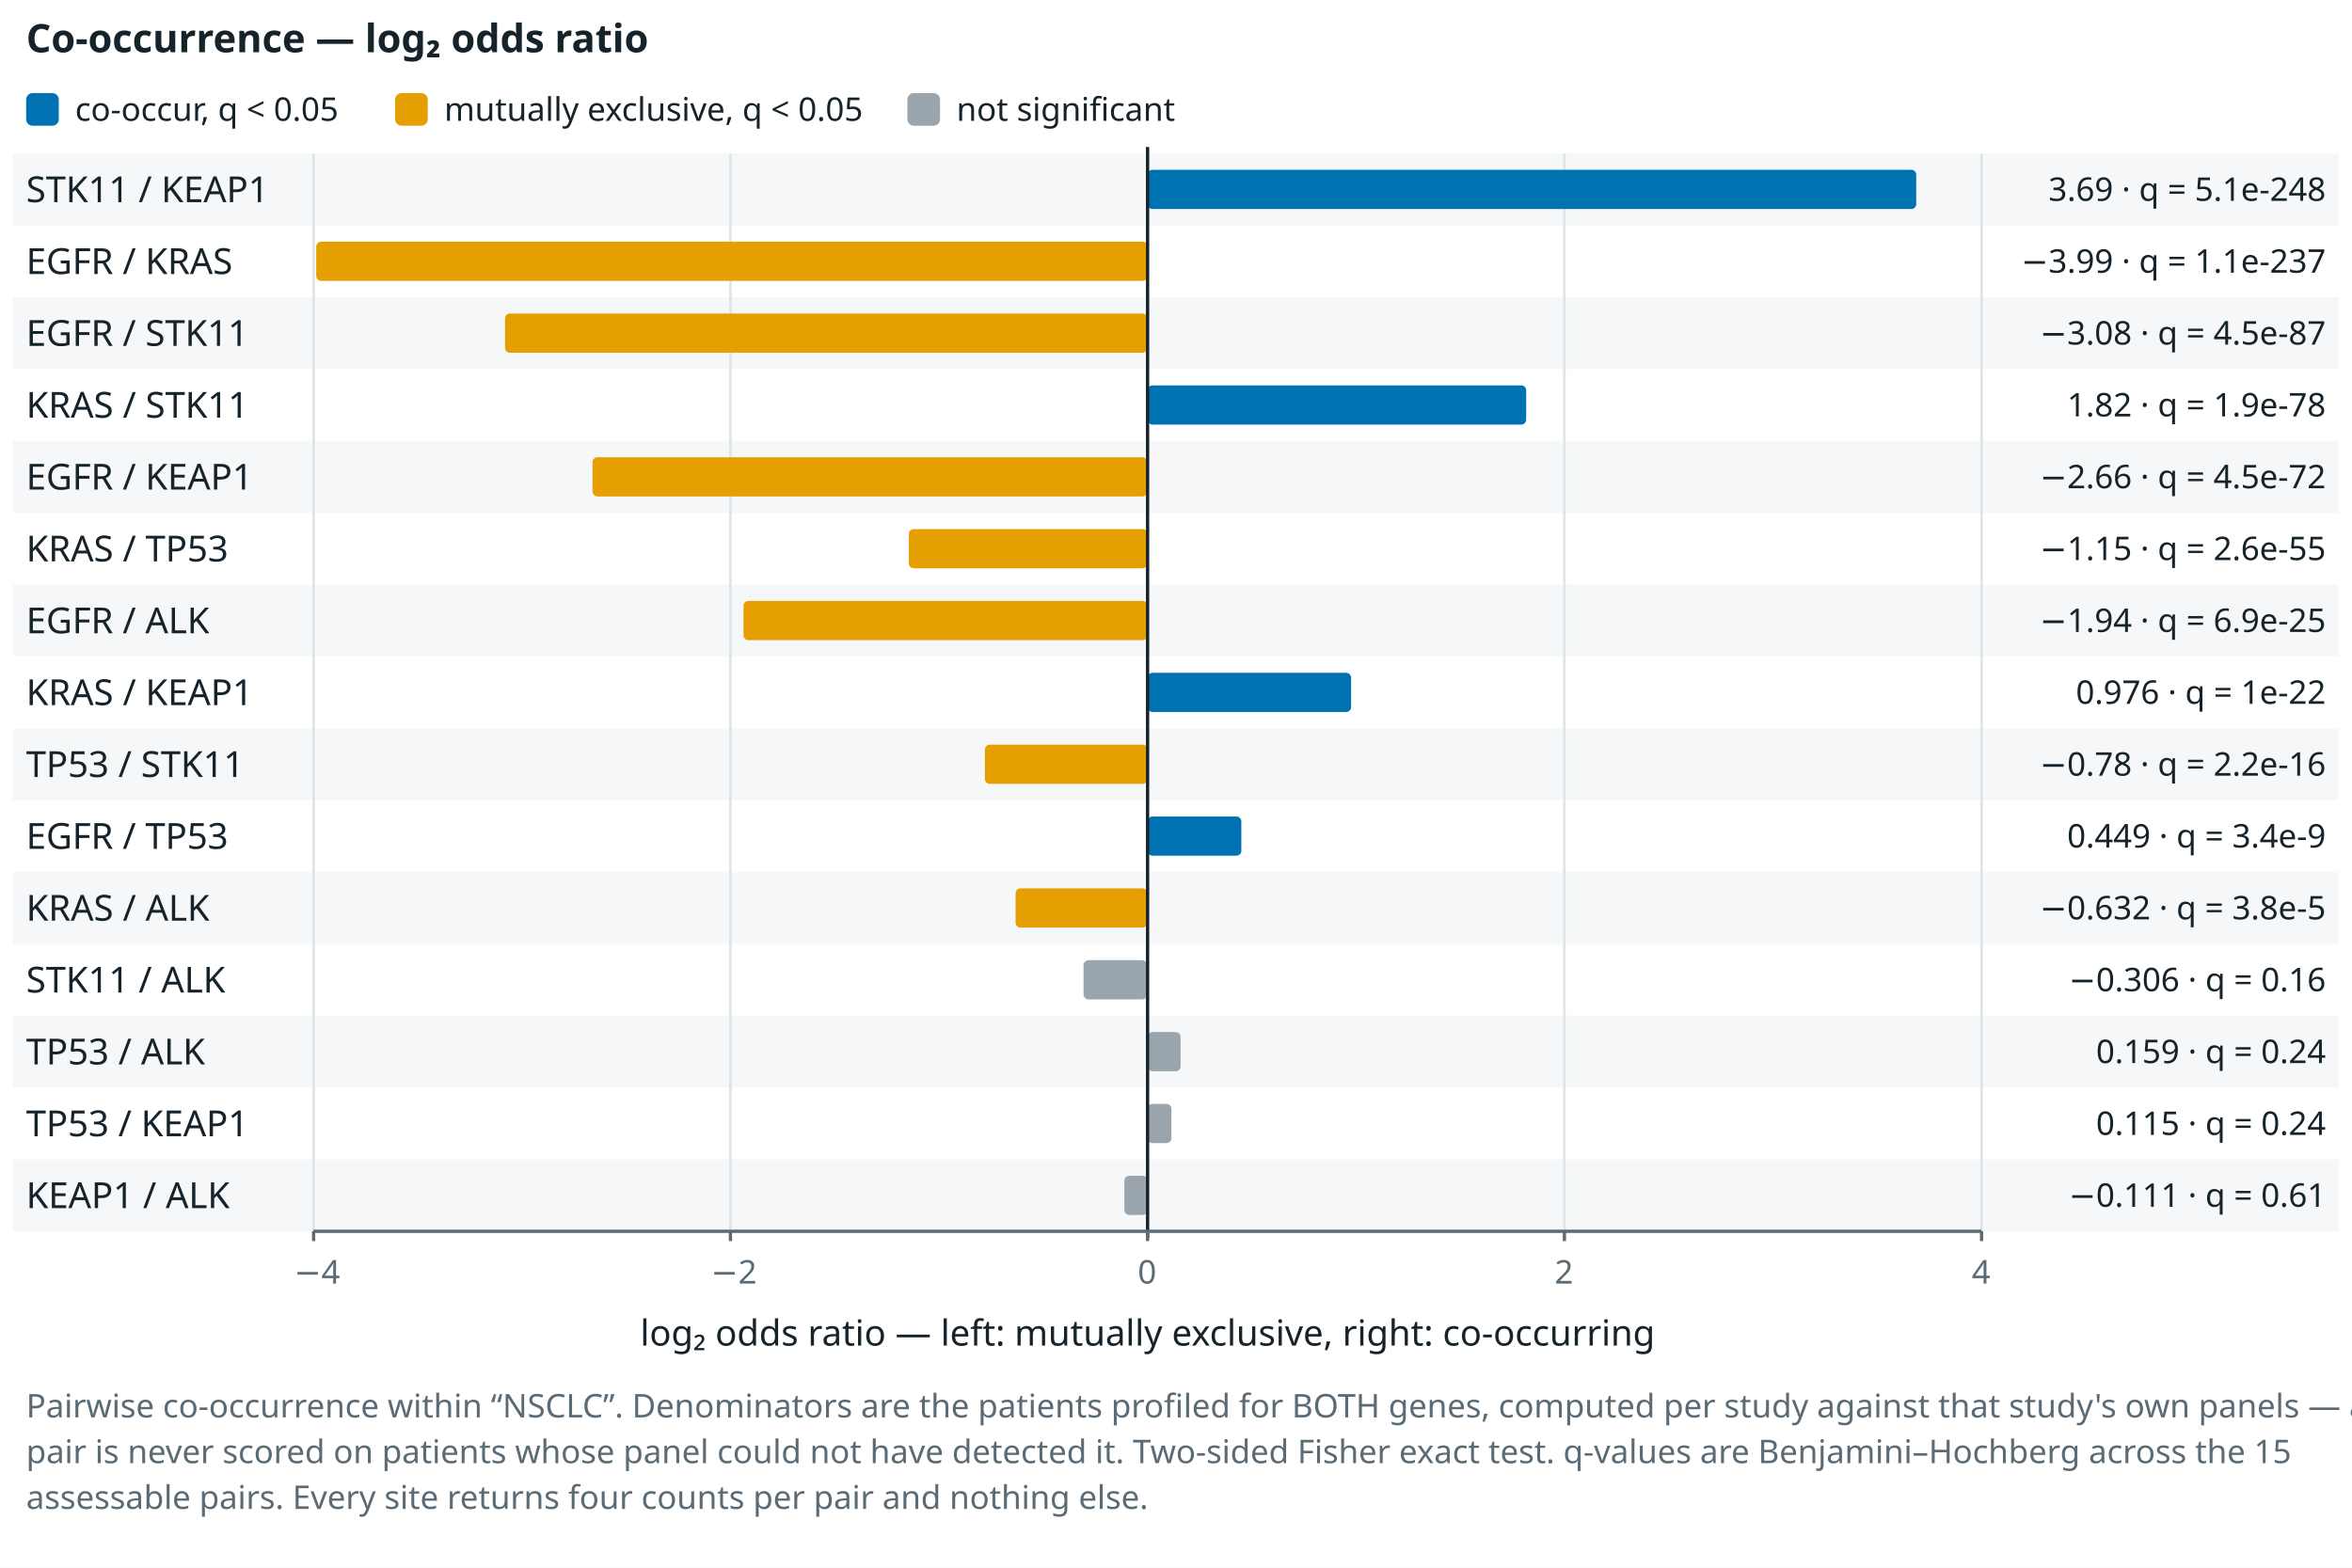
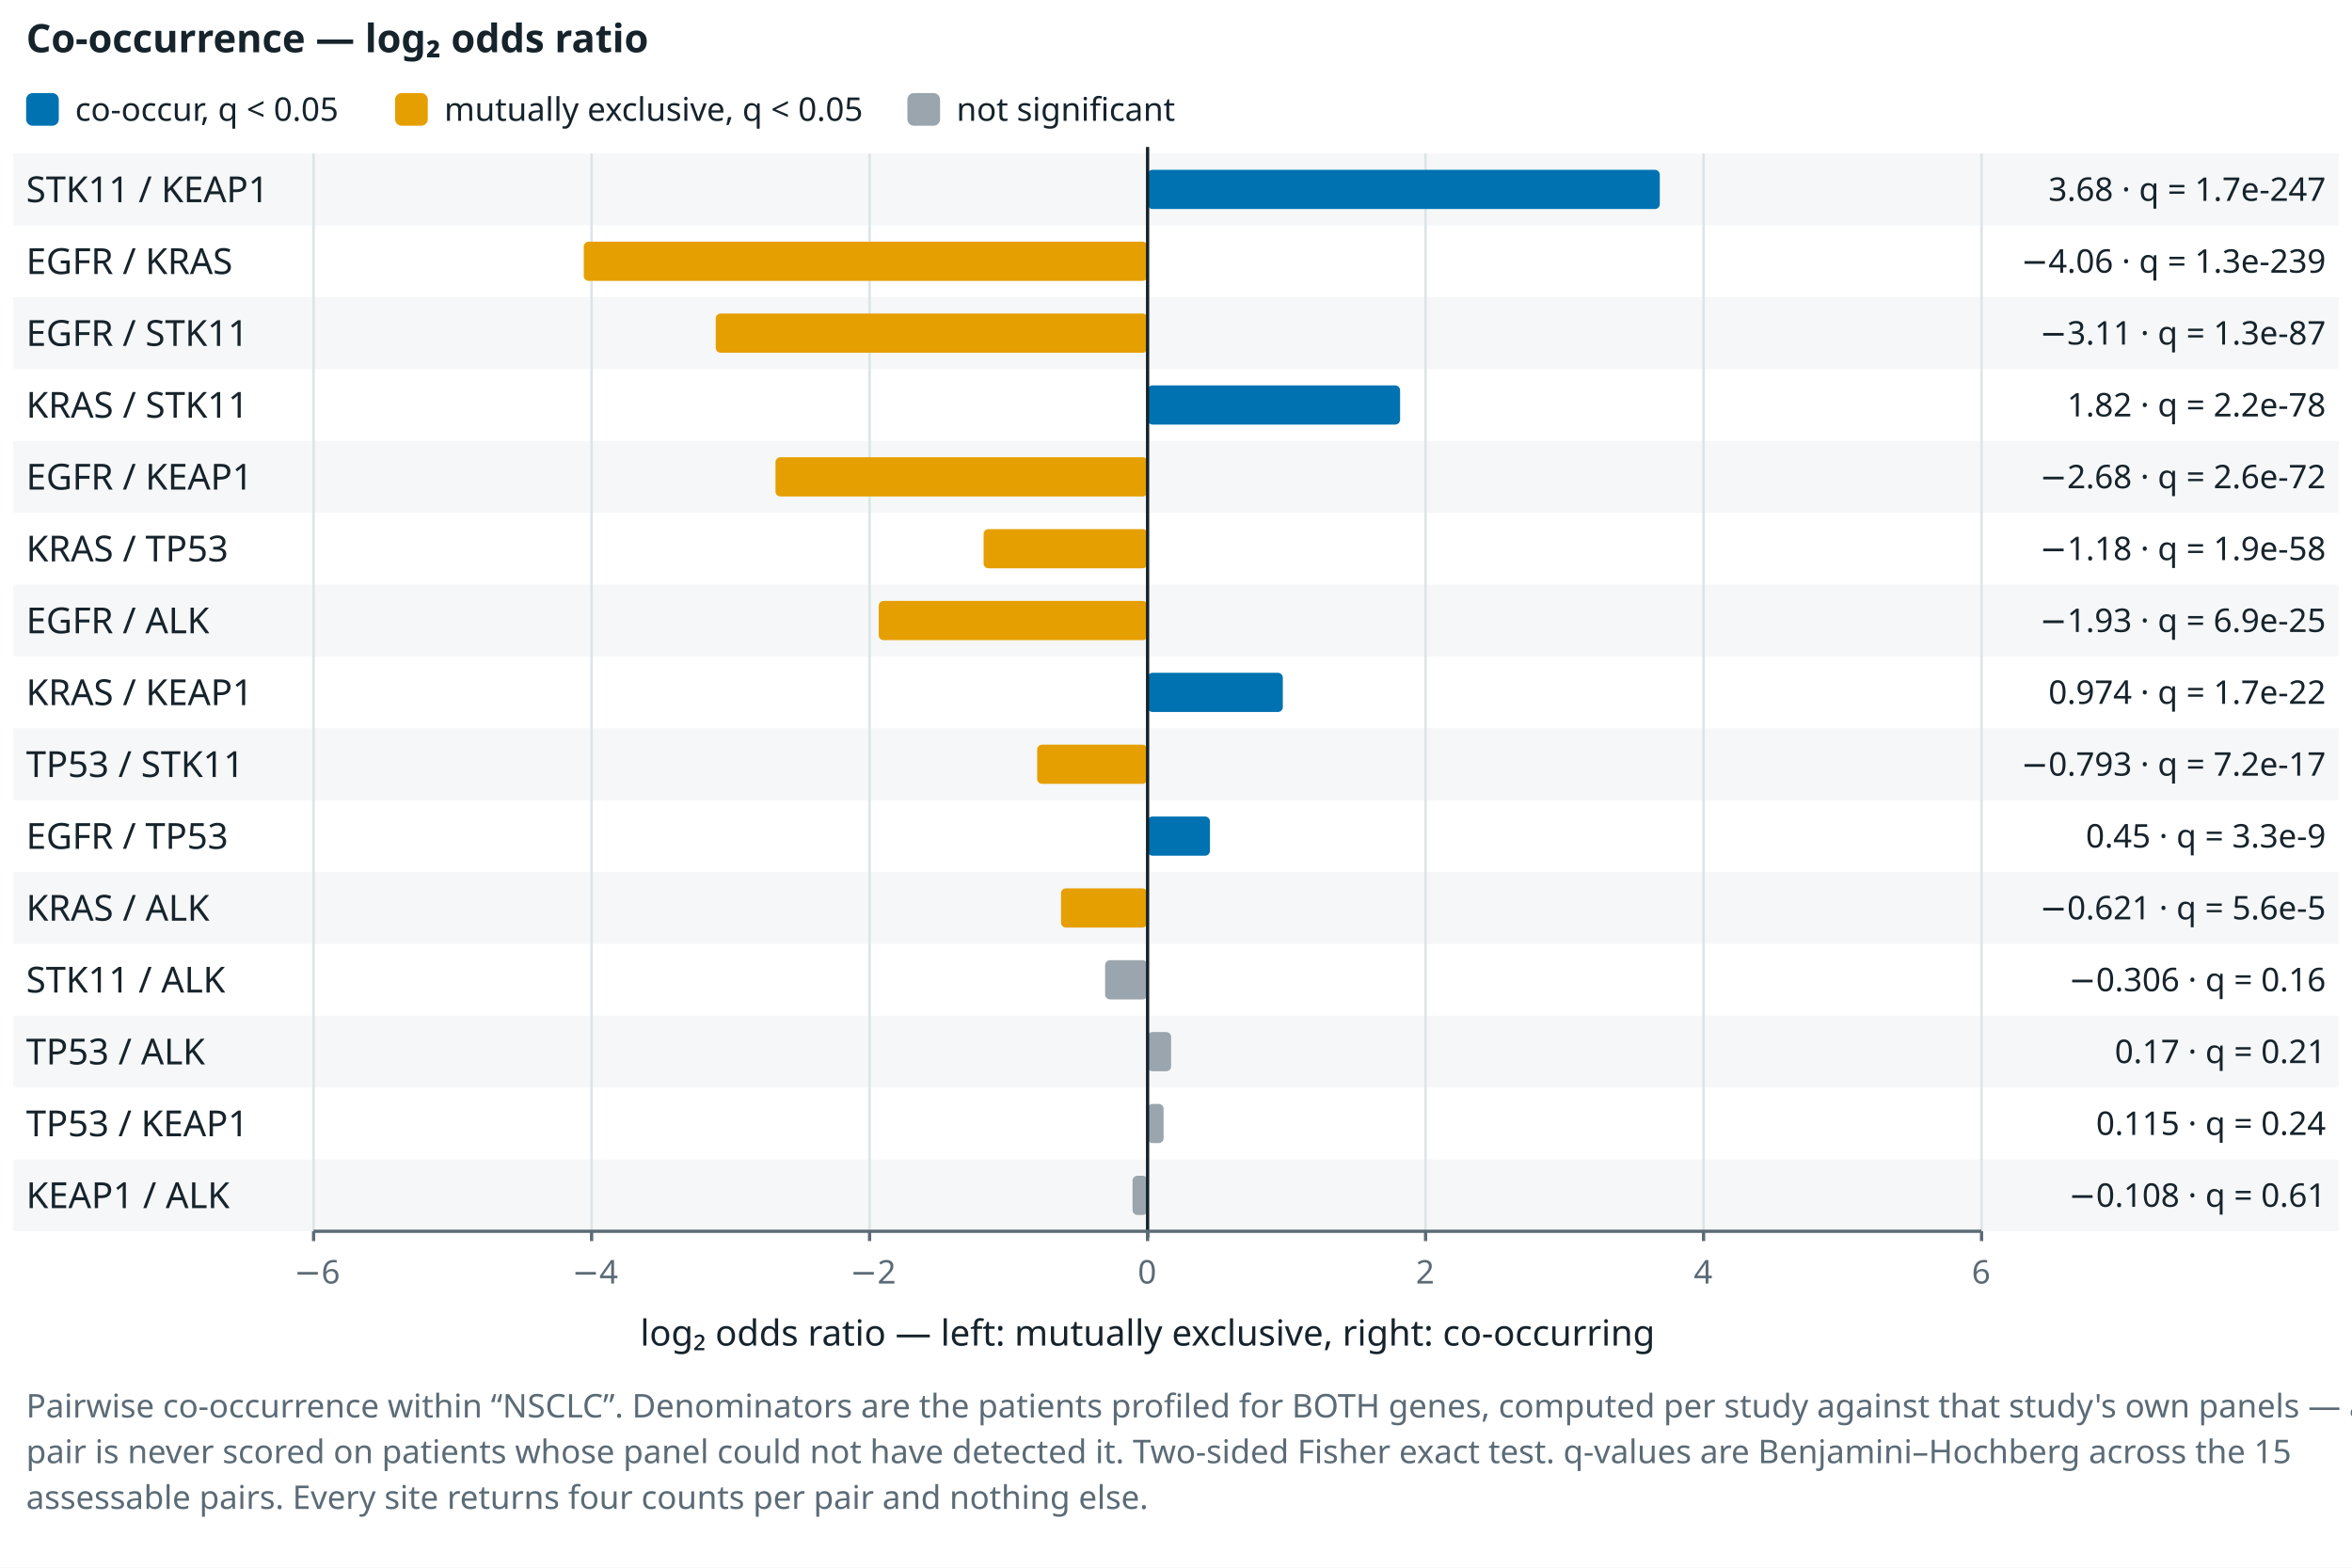
<svg xmlns="http://www.w3.org/2000/svg" viewBox="0 0 720 480" width="100%" role="img" aria-label="Co-occurrence — log₂ odds ratio" style="max-width:720px;height:auto;display:block;font-family:'IBM Plex Sans',system-ui,sans-serif">
  <rect width="720" height="480" fill="#ffffff" />
  <text x="8" y="16" font-size="12" fill="#16232b" font-weight="600">Co-occurrence — log₂ odds ratio</text>
  <rect x="8" y="28.5" width="10" height="10" rx="2" fill="#0072B2" />
  <text x="23" y="37" font-size="10" fill="#16232b">co-occur, q &lt; 0.05</text>
  <rect x="120.95" y="28.5" width="10" height="10" rx="2" fill="#E69F00" />
  <text x="136" y="37" font-size="10" fill="#16232b">mutually exclusive, q &lt; 0.05</text>
  <rect x="277.77" y="28.5" width="10" height="10" rx="2" fill="#9aa5ad" />
  <text x="292.8" y="37" font-size="10" fill="#16232b">not significant</text>
  <line x1="96" y1="47" x2="96" y2="377" stroke="#dde4e8" stroke-width="0.75" />
-   <line x1="223.6" y1="47" x2="223.6" y2="377" stroke="#dde4e8" stroke-width="0.75" />
+   <line x1="181.1" y1="47" x2="181.1" y2="377" stroke="#dde4e8" stroke-width="0.75" />
+   <line x1="266.2" y1="47" x2="266.2" y2="377" stroke="#dde4e8" stroke-width="0.75" />
  <line x1="351.3" y1="47" x2="351.3" y2="377" stroke="#dde4e8" stroke-width="0.75" />
-   <line x1="478.9" y1="47" x2="478.9" y2="377" stroke="#dde4e8" stroke-width="0.75" />
+   <line x1="436.4" y1="47" x2="436.4" y2="377" stroke="#dde4e8" stroke-width="0.75" />
+   <line x1="521.5" y1="47" x2="521.5" y2="377" stroke="#dde4e8" stroke-width="0.75" />
  <line x1="606.6" y1="47" x2="606.6" y2="377" stroke="#dde4e8" stroke-width="0.75" />
  <rect x="4" y="47" width="712" height="22" fill="#dde4e8" opacity="0.3" />
  <text x="8" y="61.9" font-size="11" fill="#16232b">STK11 / KEAP1</text>
-   <rect x="351.3" y="52" width="235.3" height="12" rx="1.5" fill="#0072B2" />
-   <text x="712" y="61.5" font-size="10" fill="#16232b" text-anchor="end">3.69 · q = 5.1e-248</text>
+   <rect x="351.3" y="52" width="156.8" height="12" rx="1.5" fill="#0072B2" />
+   <text x="712" y="61.5" font-size="10" fill="#16232b" text-anchor="end">3.68 · q = 1.7e-247</text>
  <text x="8" y="83.9" font-size="11" fill="#16232b">EGFR / KRAS</text>
-   <rect x="96.8" y="74" width="254.5" height="12" rx="1.5" fill="#E69F00" />
-   <text x="712" y="83.5" font-size="10" fill="#16232b" text-anchor="end">−3.99 · q = 1.1e-237</text>
+   <rect x="178.7" y="74" width="172.6" height="12" rx="1.5" fill="#E69F00" />
+   <text x="712" y="83.5" font-size="10" fill="#16232b" text-anchor="end">−4.06 · q = 1.3e-239</text>
  <rect x="4" y="91" width="712" height="22" fill="#dde4e8" opacity="0.3" />
  <text x="8" y="105.9" font-size="11" fill="#16232b">EGFR / STK11</text>
-   <rect x="154.6" y="96" width="196.7" height="12" rx="1.5" fill="#E69F00" />
-   <text x="712" y="105.5" font-size="10" fill="#16232b" text-anchor="end">−3.08 · q = 4.5e-87</text>
+   <rect x="219.1" y="96" width="132.2" height="12" rx="1.5" fill="#E69F00" />
+   <text x="712" y="105.5" font-size="10" fill="#16232b" text-anchor="end">−3.11 · q = 1.3e-87</text>
  <text x="8" y="127.9" font-size="11" fill="#16232b">KRAS / STK11</text>
-   <rect x="351.3" y="118" width="115.9" height="12" rx="1.5" fill="#0072B2" />
-   <text x="712" y="127.5" font-size="10" fill="#16232b" text-anchor="end">1.82 · q = 1.9e-78</text>
+   <rect x="351.3" y="118" width="77.3" height="12" rx="1.5" fill="#0072B2" />
+   <text x="712" y="127.5" font-size="10" fill="#16232b" text-anchor="end">1.82 · q = 2.2e-78</text>
  <rect x="4" y="135" width="712" height="22" fill="#dde4e8" opacity="0.3" />
  <text x="8" y="149.9" font-size="11" fill="#16232b">EGFR / KEAP1</text>
-   <rect x="181.4" y="140" width="169.8" height="12" rx="1.5" fill="#E69F00" />
-   <text x="712" y="149.5" font-size="10" fill="#16232b" text-anchor="end">−2.66 · q = 4.5e-72</text>
+   <rect x="237.4" y="140" width="113.9" height="12" rx="1.5" fill="#E69F00" />
+   <text x="712" y="149.5" font-size="10" fill="#16232b" text-anchor="end">−2.68 · q = 2.6e-72</text>
  <text x="8" y="171.9" font-size="11" fill="#16232b">KRAS / TP53</text>
-   <rect x="278.2" y="162" width="73.1" height="12" rx="1.5" fill="#E69F00" />
-   <text x="712" y="171.5" font-size="10" fill="#16232b" text-anchor="end">−1.15 · q = 2.6e-55</text>
+   <rect x="301.1" y="162" width="50.2" height="12" rx="1.5" fill="#E69F00" />
+   <text x="712" y="171.5" font-size="10" fill="#16232b" text-anchor="end">−1.18 · q = 1.9e-58</text>
  <rect x="4" y="179" width="712" height="22" fill="#dde4e8" opacity="0.3" />
  <text x="8" y="193.9" font-size="11" fill="#16232b">EGFR / ALK</text>
-   <rect x="227.6" y="184" width="123.7" height="12" rx="1.5" fill="#E69F00" />
-   <text x="712" y="193.5" font-size="10" fill="#16232b" text-anchor="end">−1.94 · q = 6.9e-25</text>
+   <rect x="269" y="184" width="82.3" height="12" rx="1.5" fill="#E69F00" />
+   <text x="712" y="193.5" font-size="10" fill="#16232b" text-anchor="end">−1.93 · q = 6.9e-25</text>
  <text x="8" y="215.9" font-size="11" fill="#16232b">KRAS / KEAP1</text>
-   <rect x="351.3" y="206" width="62.3" height="12" rx="1.5" fill="#0072B2" />
-   <text x="712" y="215.5" font-size="10" fill="#16232b" text-anchor="end">0.976 · q = 1e-22</text>
+   <rect x="351.3" y="206" width="41.4" height="12" rx="1.5" fill="#0072B2" />
+   <text x="712" y="215.5" font-size="10" fill="#16232b" text-anchor="end">0.974 · q = 1.7e-22</text>
  <rect x="4" y="223" width="712" height="22" fill="#dde4e8" opacity="0.3" />
  <text x="8" y="237.9" font-size="11" fill="#16232b">TP53 / STK11</text>
-   <rect x="301.5" y="228" width="49.8" height="12" rx="1.5" fill="#E69F00" />
-   <text x="712" y="237.5" font-size="10" fill="#16232b" text-anchor="end">−0.78 · q = 2.2e-16</text>
+   <rect x="317.5" y="228" width="33.7" height="12" rx="1.5" fill="#E69F00" />
+   <text x="712" y="237.5" font-size="10" fill="#16232b" text-anchor="end">−0.793 · q = 7.2e-17</text>
  <text x="8" y="259.9" font-size="11" fill="#16232b">EGFR / TP53</text>
-   <rect x="351.3" y="250" width="28.7" height="12" rx="1.5" fill="#0072B2" />
-   <text x="712" y="259.5" font-size="10" fill="#16232b" text-anchor="end">0.449 · q = 3.4e-9</text>
+   <rect x="351.3" y="250" width="19.1" height="12" rx="1.5" fill="#0072B2" />
+   <text x="712" y="259.5" font-size="10" fill="#16232b" text-anchor="end">0.45 · q = 3.3e-9</text>
  <rect x="4" y="267" width="712" height="22" fill="#dde4e8" opacity="0.3" />
  <text x="8" y="281.9" font-size="11" fill="#16232b">KRAS / ALK</text>
-   <rect x="310.9" y="272" width="40.3" height="12" rx="1.5" fill="#E69F00" />
-   <text x="712" y="281.5" font-size="10" fill="#16232b" text-anchor="end">−0.632 · q = 3.8e-5</text>
+   <rect x="324.8" y="272" width="26.4" height="12" rx="1.5" fill="#E69F00" />
+   <text x="712" y="281.5" font-size="10" fill="#16232b" text-anchor="end">−0.621 · q = 5.6e-5</text>
  <text x="8" y="303.9" font-size="11" fill="#16232b">STK11 / ALK</text>
-   <rect x="331.7" y="294" width="19.5" height="12" rx="1.5" fill="#9aa5ad" />
+   <rect x="338.3" y="294" width="13" height="12" rx="1.5" fill="#9aa5ad" />
  <text x="712" y="303.5" font-size="10" fill="#16232b" text-anchor="end">−0.306 · q = 0.16</text>
  <rect x="4" y="311" width="712" height="22" fill="#dde4e8" opacity="0.3" />
  <text x="8" y="325.9" font-size="11" fill="#16232b">TP53 / ALK</text>
-   <rect x="351.3" y="316" width="10.1" height="12" rx="1.5" fill="#9aa5ad" />
-   <text x="712" y="325.5" font-size="10" fill="#16232b" text-anchor="end">0.159 · q = 0.24</text>
+   <rect x="351.3" y="316" width="7.2" height="12" rx="1.5" fill="#9aa5ad" />
+   <text x="712" y="325.5" font-size="10" fill="#16232b" text-anchor="end">0.17 · q = 0.21</text>
  <text x="8" y="347.9" font-size="11" fill="#16232b">TP53 / KEAP1</text>
-   <rect x="351.3" y="338" width="7.3" height="12" rx="1.5" fill="#9aa5ad" />
+   <rect x="351.3" y="338" width="4.9" height="12" rx="1.5" fill="#9aa5ad" />
  <text x="712" y="347.5" font-size="10" fill="#16232b" text-anchor="end">0.115 · q = 0.24</text>
  <rect x="4" y="355" width="712" height="22" fill="#dde4e8" opacity="0.3" />
  <text x="8" y="369.9" font-size="11" fill="#16232b">KEAP1 / ALK</text>
-   <rect x="344.2" y="360" width="7.1" height="12" rx="1.5" fill="#9aa5ad" />
-   <text x="712" y="369.5" font-size="10" fill="#16232b" text-anchor="end">−0.111 · q = 0.61</text>
+   <rect x="346.7" y="360" width="4.6" height="12" rx="1.5" fill="#9aa5ad" />
+   <text x="712" y="369.5" font-size="10" fill="#16232b" text-anchor="end">−0.108 · q = 0.61</text>
  <line x1="351.3" y1="45" x2="351.3" y2="379" stroke="#16232b" stroke-width="1" />
  <line x1="96" y1="377" x2="96" y2="380" stroke="#5b6b76" stroke-width="1" />
-   <text x="90" y="393" font-size="10" fill="#5b6b76">−4</text>
-   <line x1="223.6" y1="377" x2="223.6" y2="380" stroke="#5b6b76" stroke-width="1" />
-   <text x="217.6" y="393" font-size="10" fill="#5b6b76">−2</text>
+   <text x="90" y="393" font-size="10" fill="#5b6b76">−6</text>
+   <line x1="181.1" y1="377" x2="181.1" y2="380" stroke="#5b6b76" stroke-width="1" />
+   <text x="175.1" y="393" font-size="10" fill="#5b6b76">−4</text>
+   <line x1="266.2" y1="377" x2="266.2" y2="380" stroke="#5b6b76" stroke-width="1" />
+   <text x="260.2" y="393" font-size="10" fill="#5b6b76">−2</text>
  <line x1="351.3" y1="377" x2="351.3" y2="380" stroke="#5b6b76" stroke-width="1" />
  <text x="348.3" y="393" font-size="10" fill="#5b6b76">0</text>
-   <line x1="478.9" y1="377" x2="478.9" y2="380" stroke="#5b6b76" stroke-width="1" />
-   <text x="475.9" y="393" font-size="10" fill="#5b6b76">2</text>
+   <line x1="436.4" y1="377" x2="436.4" y2="380" stroke="#5b6b76" stroke-width="1" />
+   <text x="433.4" y="393" font-size="10" fill="#5b6b76">2</text>
+   <line x1="521.5" y1="377" x2="521.5" y2="380" stroke="#5b6b76" stroke-width="1" />
+   <text x="518.5" y="393" font-size="10" fill="#5b6b76">4</text>
  <line x1="606.6" y1="377" x2="606.6" y2="380" stroke="#5b6b76" stroke-width="1" />
-   <text x="603.6" y="393" font-size="10" fill="#5b6b76">4</text>
+   <text x="603.6" y="393" font-size="10" fill="#5b6b76">6</text>
  <line x1="95.966" y1="377" x2="606.58" y2="377" stroke="#5b6b76" stroke-width="1" />
  <text x="351.3" y="412" font-size="11" fill="#16232b" text-anchor="middle">log₂ odds ratio — left: mutually exclusive, right: co-occurring</text>
  <text x="8" y="434" font-size="10" fill="#5b6b76">Pairwise co-occurrence within “NSCLC”. Denominators are the patients profiled for BOTH genes, computed per study against that study's own panels — a</text>
  <text x="8" y="448" font-size="10" fill="#5b6b76">pair is never scored on patients whose panel could not have detected it. Two-sided Fisher exact test. q-values are Benjamini–Hochberg across the 15</text>
  <text x="8" y="462" font-size="10" fill="#5b6b76">assessable pairs. Every site returns four counts per pair and nothing else.</text>
</svg>
